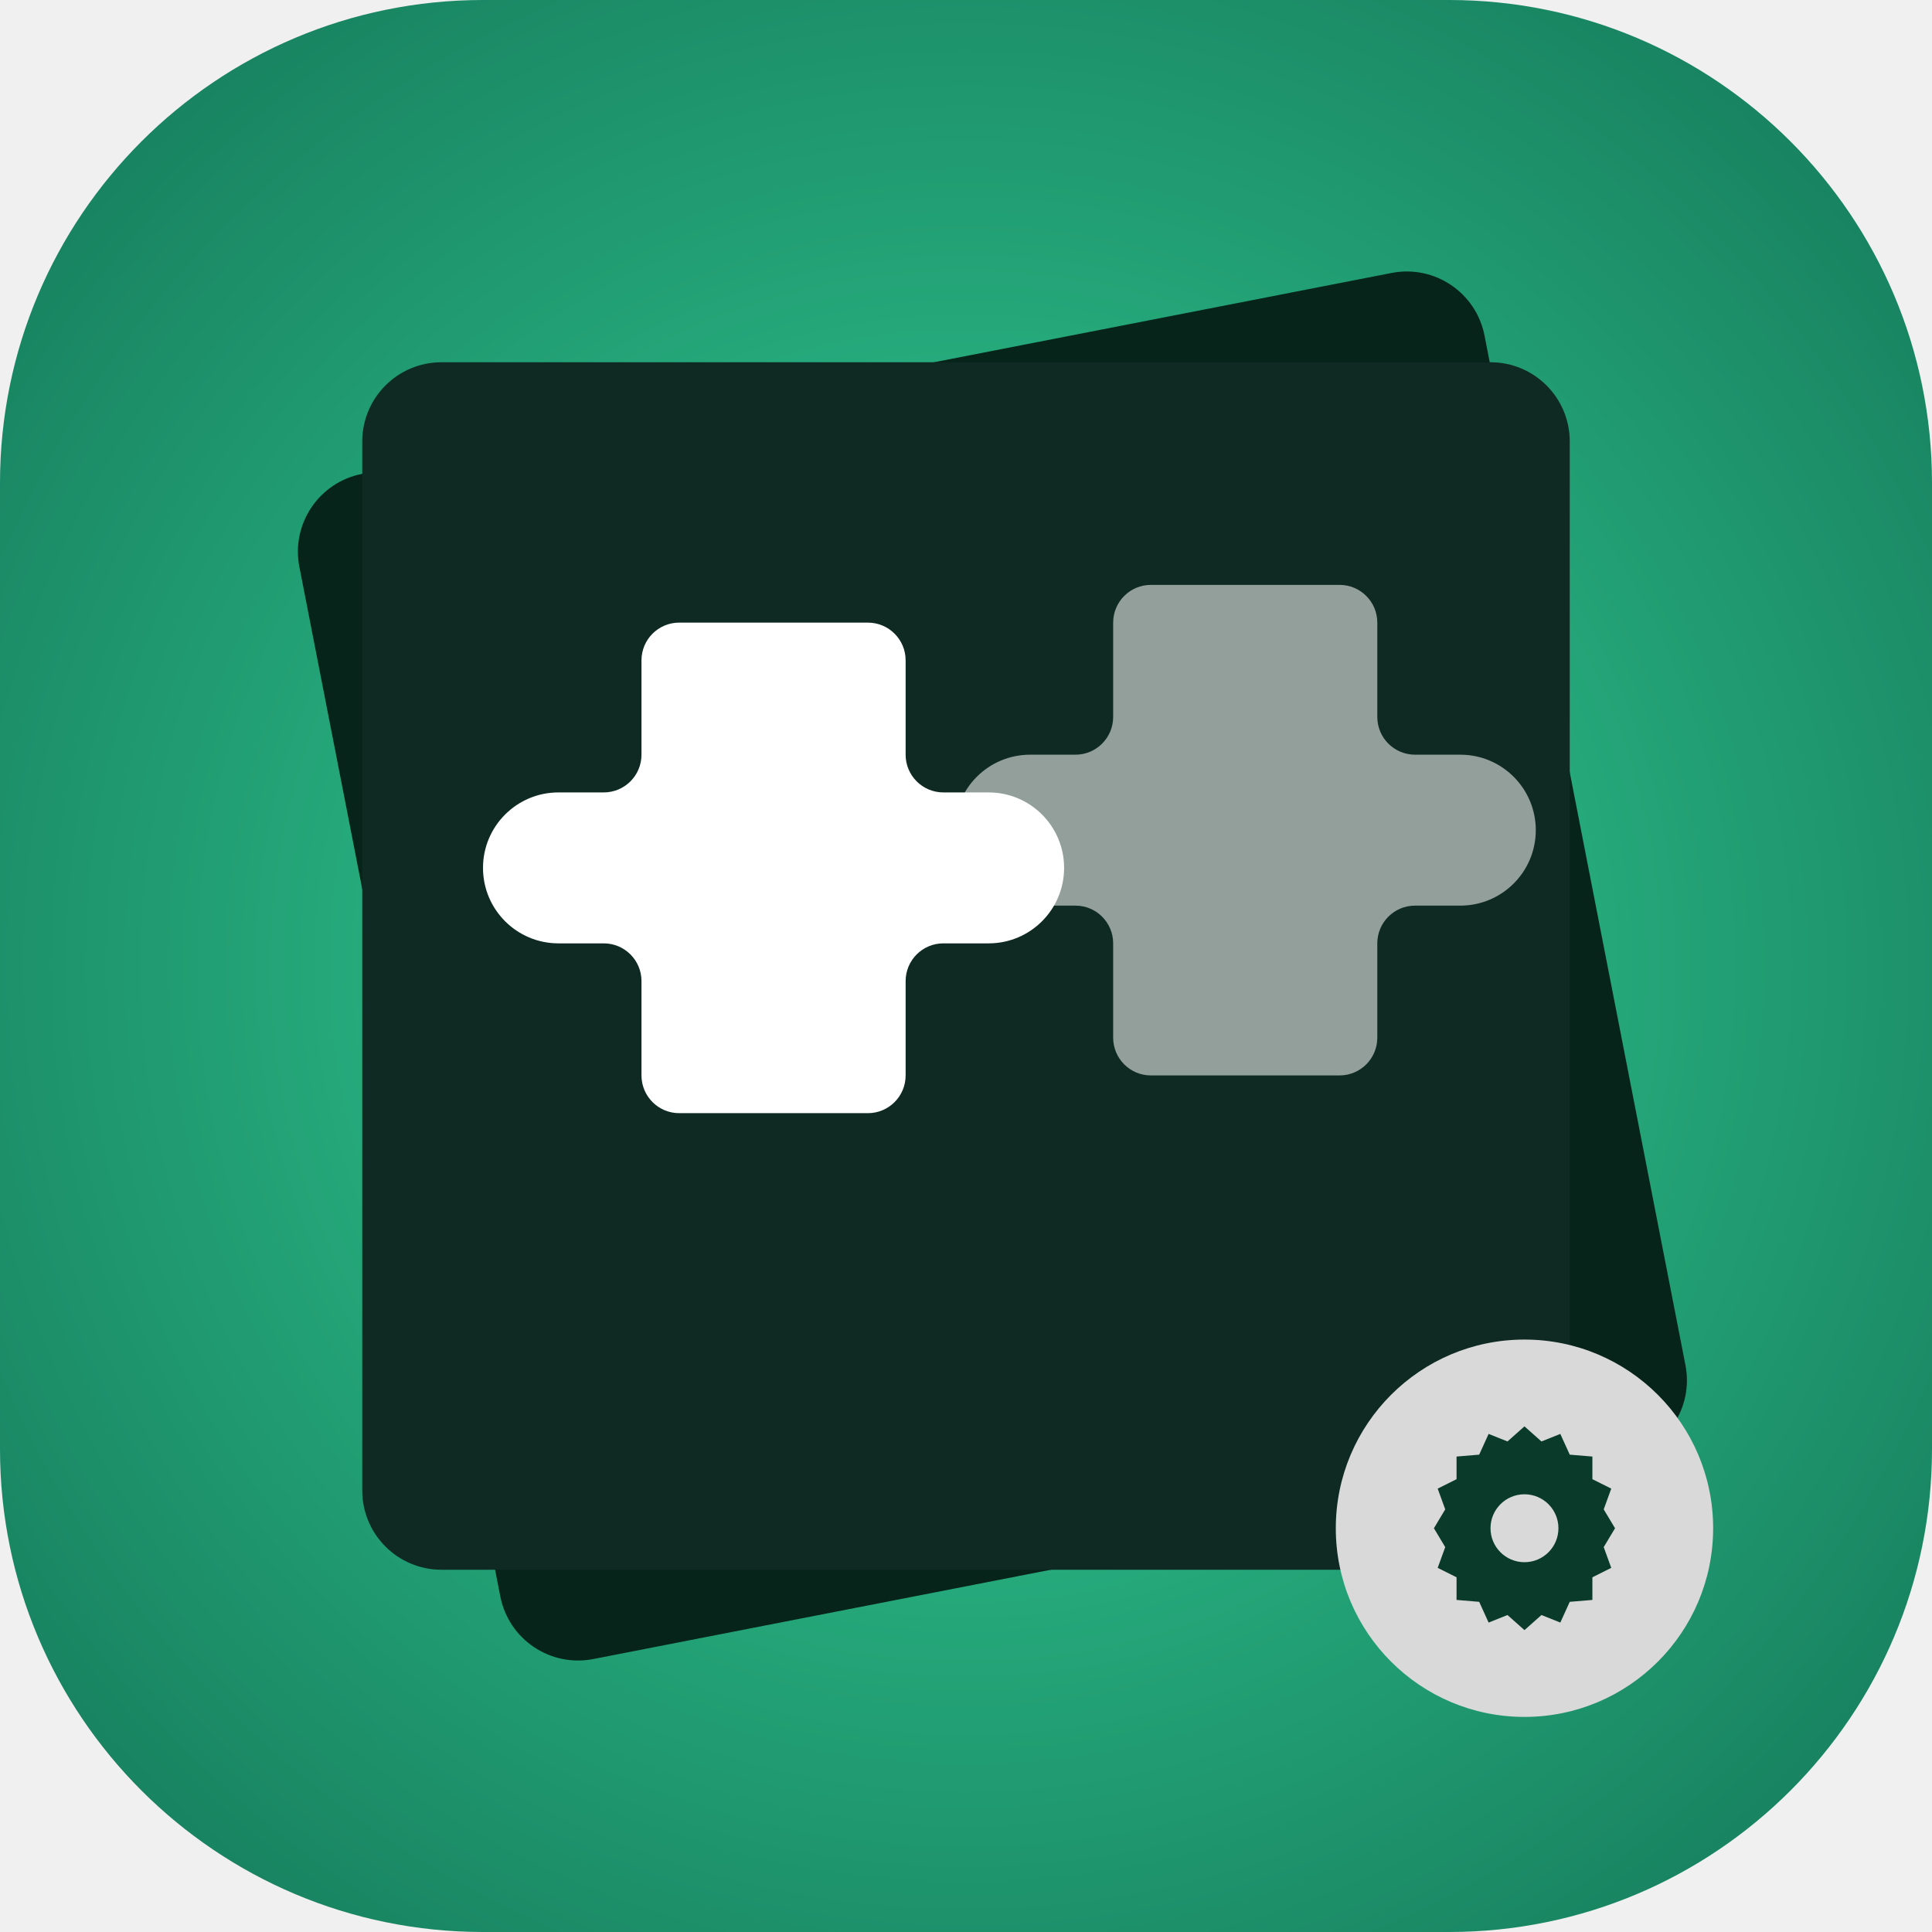
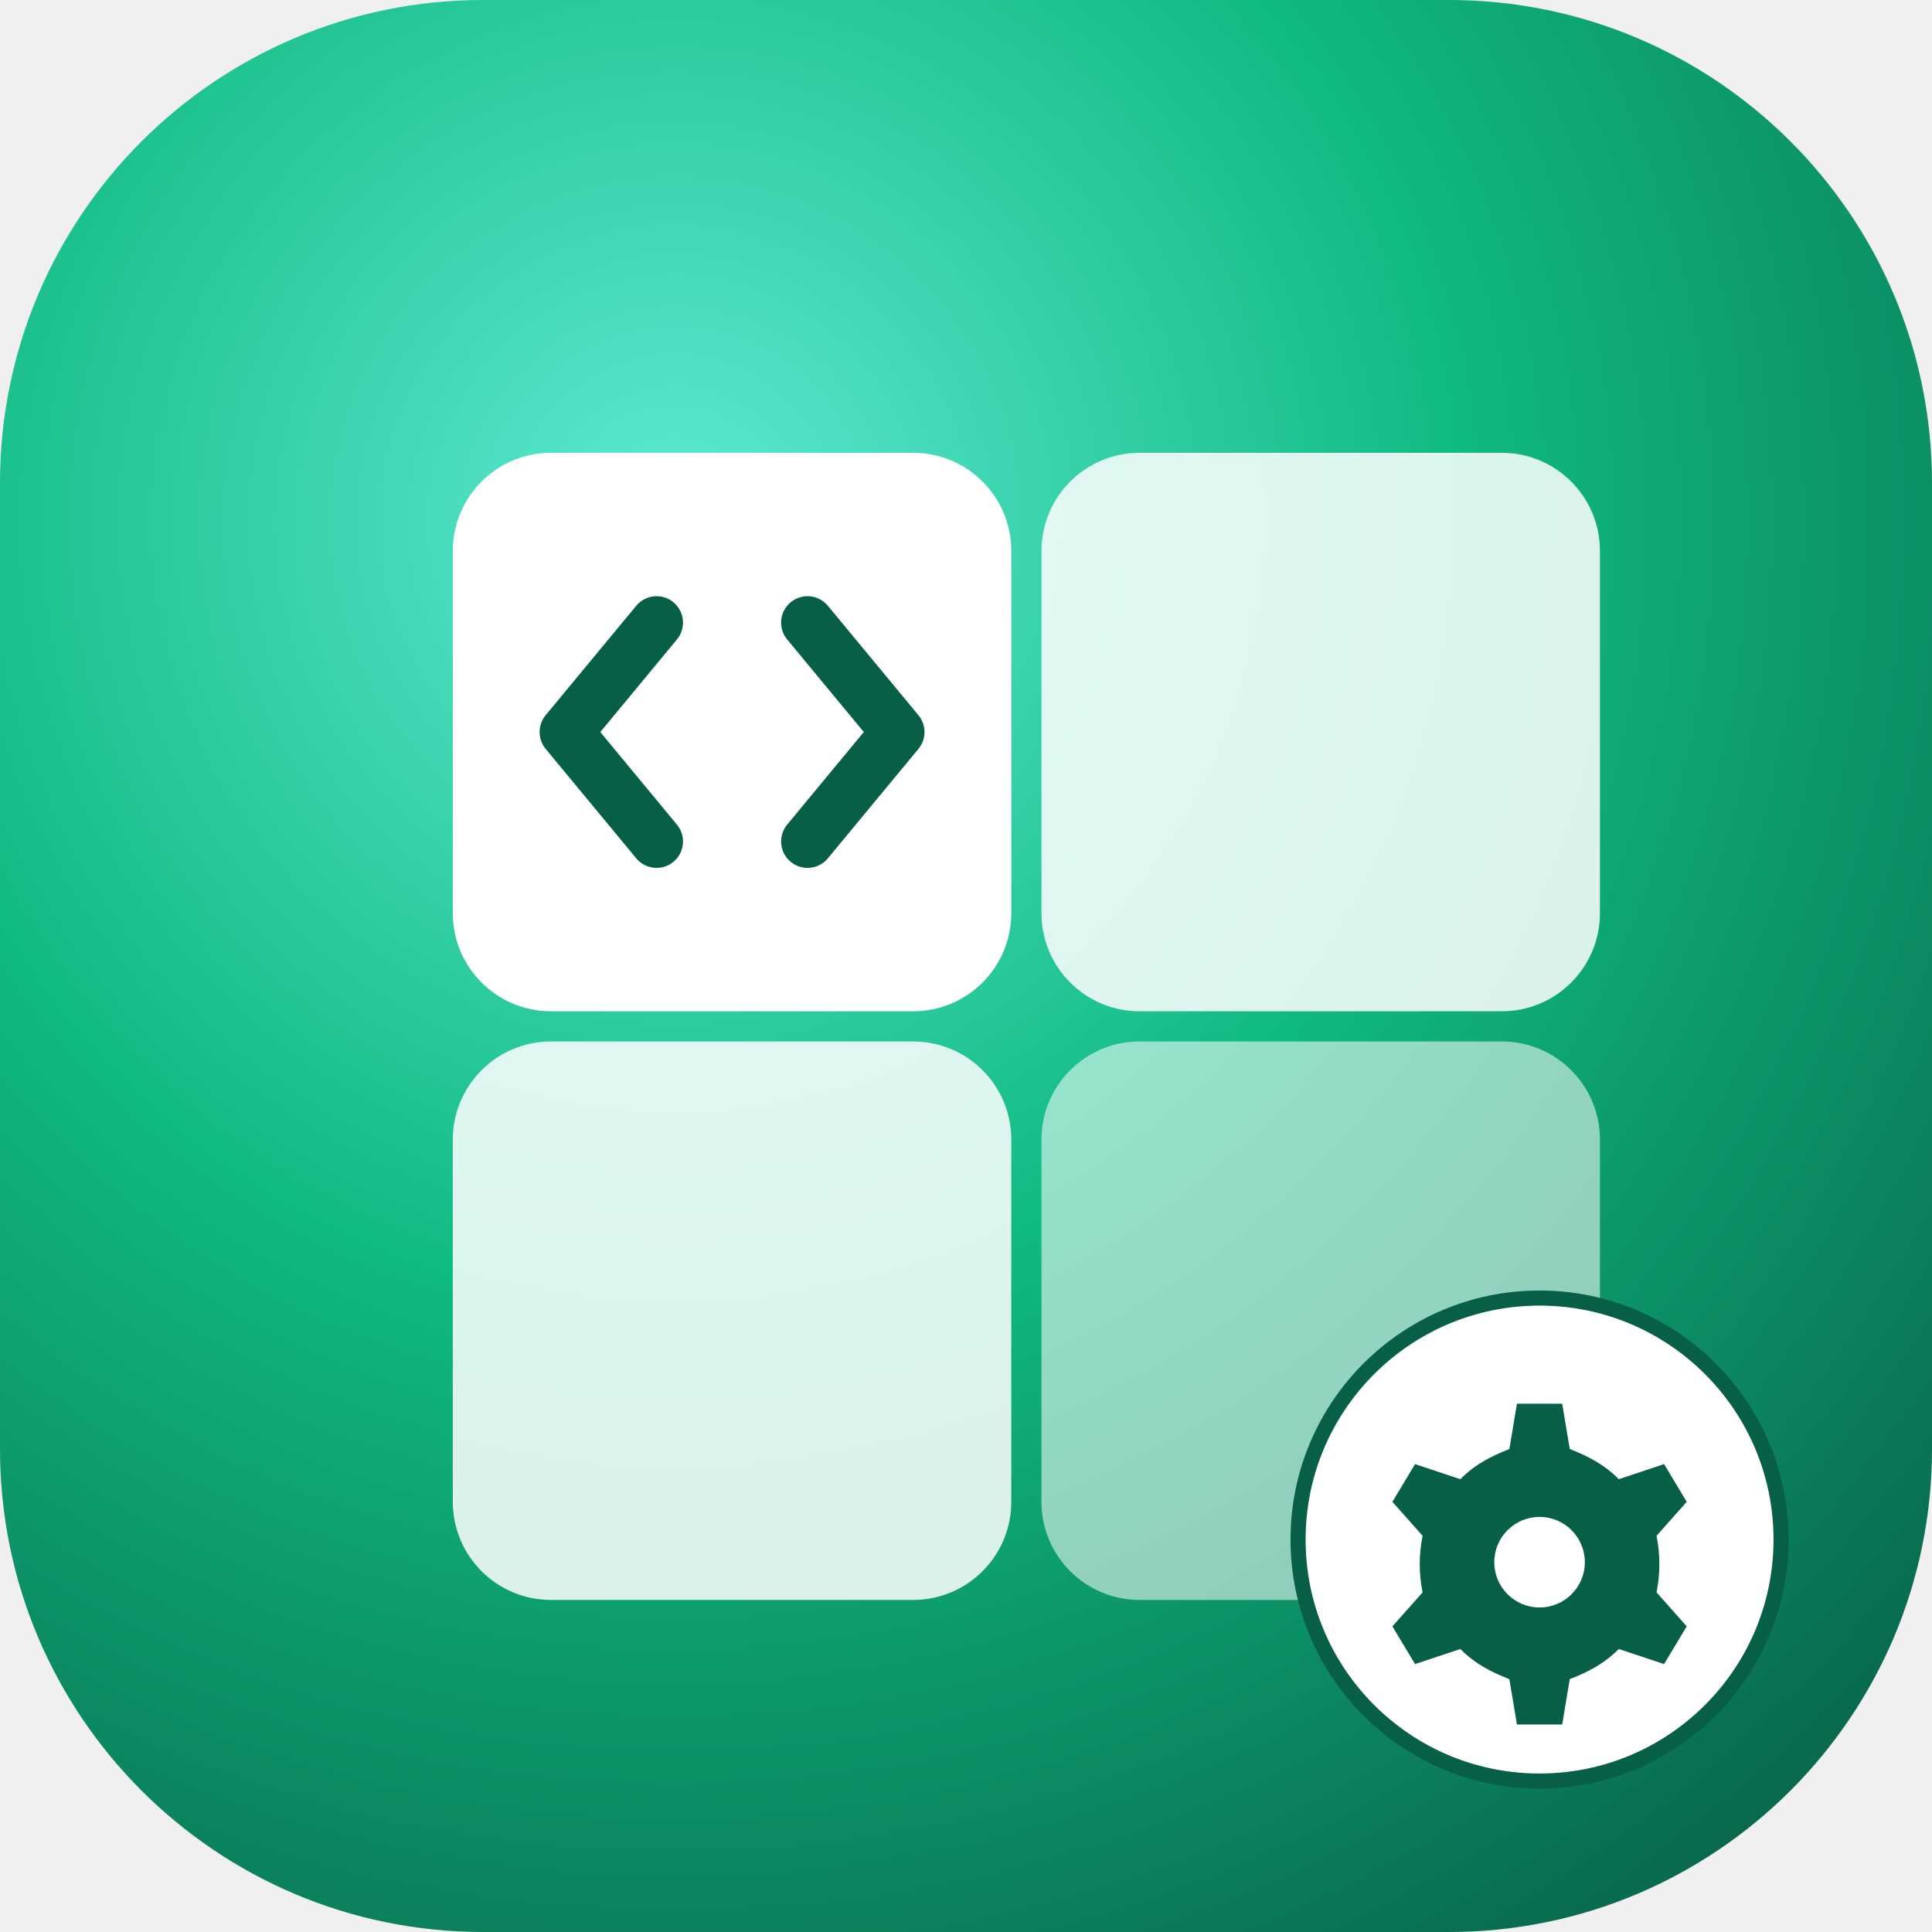
<svg xmlns="http://www.w3.org/2000/svg" width="512" height="512" viewBox="0 0 512 512" fill="none">
  <g clip-path="url(#clip0_manage_ext)">
    <path d="M384 0H128C57.307 0 0 57.307 0 128V384C0 454.692 57.307 512 128 512H384C454.692 512 512 454.692 512 384V128C512 57.307 454.692 0 384 0Z" fill="url(#paint0_radial_manage_ext)" />
-     <path d="M79.338 150.22C77.117 138.837 84.544 127.808 95.927 125.587L368.78 72.338C380.163 70.117 391.192 77.544 393.413 88.927L446.662 361.78C448.883 373.163 441.456 384.192 430.073 386.413L157.22 439.662C145.837 441.883 134.808 434.456 132.587 423.073L79.338 150.22Z" fill="#06241A" />
-     <path d="M96 117C96 105.402 105.402 96 117 96H395C406.598 96 416 105.402 416 117V395C416 406.598 406.598 416 395 416H117C105.402 416 96 406.598 96 395V117Z" fill="#0F2A22" />
-     <path d="M170 175C170 169.477 174.477 165 180 165H230C235.523 165 240 169.477 240 175V200C240 205.523 244.477 210 250 210H262C273.046 210 282 218.954 282 230C282 241.046 273.046 250 262 250H250C244.477 250 240 254.477 240 260V285C240 290.523 235.523 295 230 295H180C174.477 295 170 290.523 170 285V260C170 254.477 165.523 250 160 250H148C136.954 250 128 241.046 128 230C128 218.954 136.954 210 148 210H160C165.523 210 170 205.523 170 200V175Z" fill="white" />
-     <path d="M295 165C295 159.477 299.477 155 305 155H355C360.523 155 365 159.477 365 165V190C365 195.523 369.477 200 375 200H387C398.046 200 407 208.954 407 220C407 231.046 398.046 240 387 240H375C369.477 240 365 244.477 365 250V275C365 280.523 360.523 285 355 285H305C299.477 285 295 280.523 295 275V250C295 244.477 290.523 240 285 240H273C261.954 240 253 231.046 253 220C253 208.954 261.954 200 273 200H285C290.523 200 295 195.523 295 190V165Z" fill="white" fill-opacity="0.55" />
-     <circle cx="404" cy="405" r="50" fill="#D9D9D9" />
-     <g transform="translate(404 405)">
-       <path d="M0 -27 L4.5 -23 L9.5 -25 L12 -19.5 L18 -19 L18 -13 L23 -10.5 L21 -5 L24 0 L21 5 L23 10.5 L18 13 L18 19 L12 19.5 L9.5 25 L4.5 23 L0 27 L-4.5 23 L-9.5 25 L-12 19.5 L-18 19 L-18 13 L-23 10.5 L-21 5 L-24 0 L-21 -5 L-23 -10.5 L-18 -13 L-18 -19 L-12 -19.5 L-9.5 -25 L-4.5 -23 Z" fill="#0A3B2A" />
-       <circle cx="0" cy="0" r="9" fill="#D9D9D9" />
+     <rect x="120" y="120" width="148" height="148" rx="26" fill="white" />
+     <rect x="276" y="120" width="148" height="148" rx="26" fill="white" fill-opacity="0.85" />
+     <rect x="120" y="276" width="148" height="148" rx="26" fill="white" fill-opacity="0.85" />
+     <rect x="276" y="276" width="148" height="148" rx="26" fill="white" fill-opacity="0.55" />
+     <path d="M174 165 L150 194 L174 223" stroke="#065F46" stroke-width="14" stroke-linecap="round" stroke-linejoin="round" fill="none" />
+     <path d="M214 165 L238 194 L214 223" stroke="#065F46" stroke-width="14" stroke-linecap="round" stroke-linejoin="round" fill="none" />
+     <circle cx="408" cy="408" r="64" fill="white" />
+     <circle cx="408" cy="408" r="64" stroke="#065F46" stroke-width="4" />
+     <g transform="translate(408 408)">
+       <path d="M-6 -36 H6 L8 -24 C13 -22 17 -20 21 -16 L33 -20 L39 -10 L31 -1 C32 4 32 9 31 14 L39 23 L33 33 L21 29 C17 33 13 35 8 37 L6 49 H-6 L-8 37 C-13 35 -17 33 -21 29 L-33 33 L-39 23 L-31 14 C-32 9 -32 4 -31 -1 L-39 -10 L-33 -20 L-21 -16 C-17 -20 -13 -22 -8 -24 Z" fill="#065F46" />
+       <circle cx="0" cy="6" r="12" fill="white" />
    </g>
  </g>
  <defs>
-     <radialGradient id="paint0_radial_manage_ext" cx="0" cy="0" r="1" gradientUnits="userSpaceOnUse" gradientTransform="translate(256 256) scale(512)">
-       <stop stop-color="#34D399" />
+     <radialGradient id="paint0_radial_manage_ext" cx="0" cy="0" r="1" gradientUnits="userSpaceOnUse" gradientTransform="translate(180 140) rotate(45) scale(520)">
+       <stop stop-color="#5EEAD4" />
+       <stop offset="0.4" stop-color="#10B981" />
      <stop offset="1" stop-color="#064E3B" />
    </radialGradient>
    <clipPath id="clip0_manage_ext">
      <rect width="512" height="512" fill="white" />
    </clipPath>
  </defs>
</svg>
